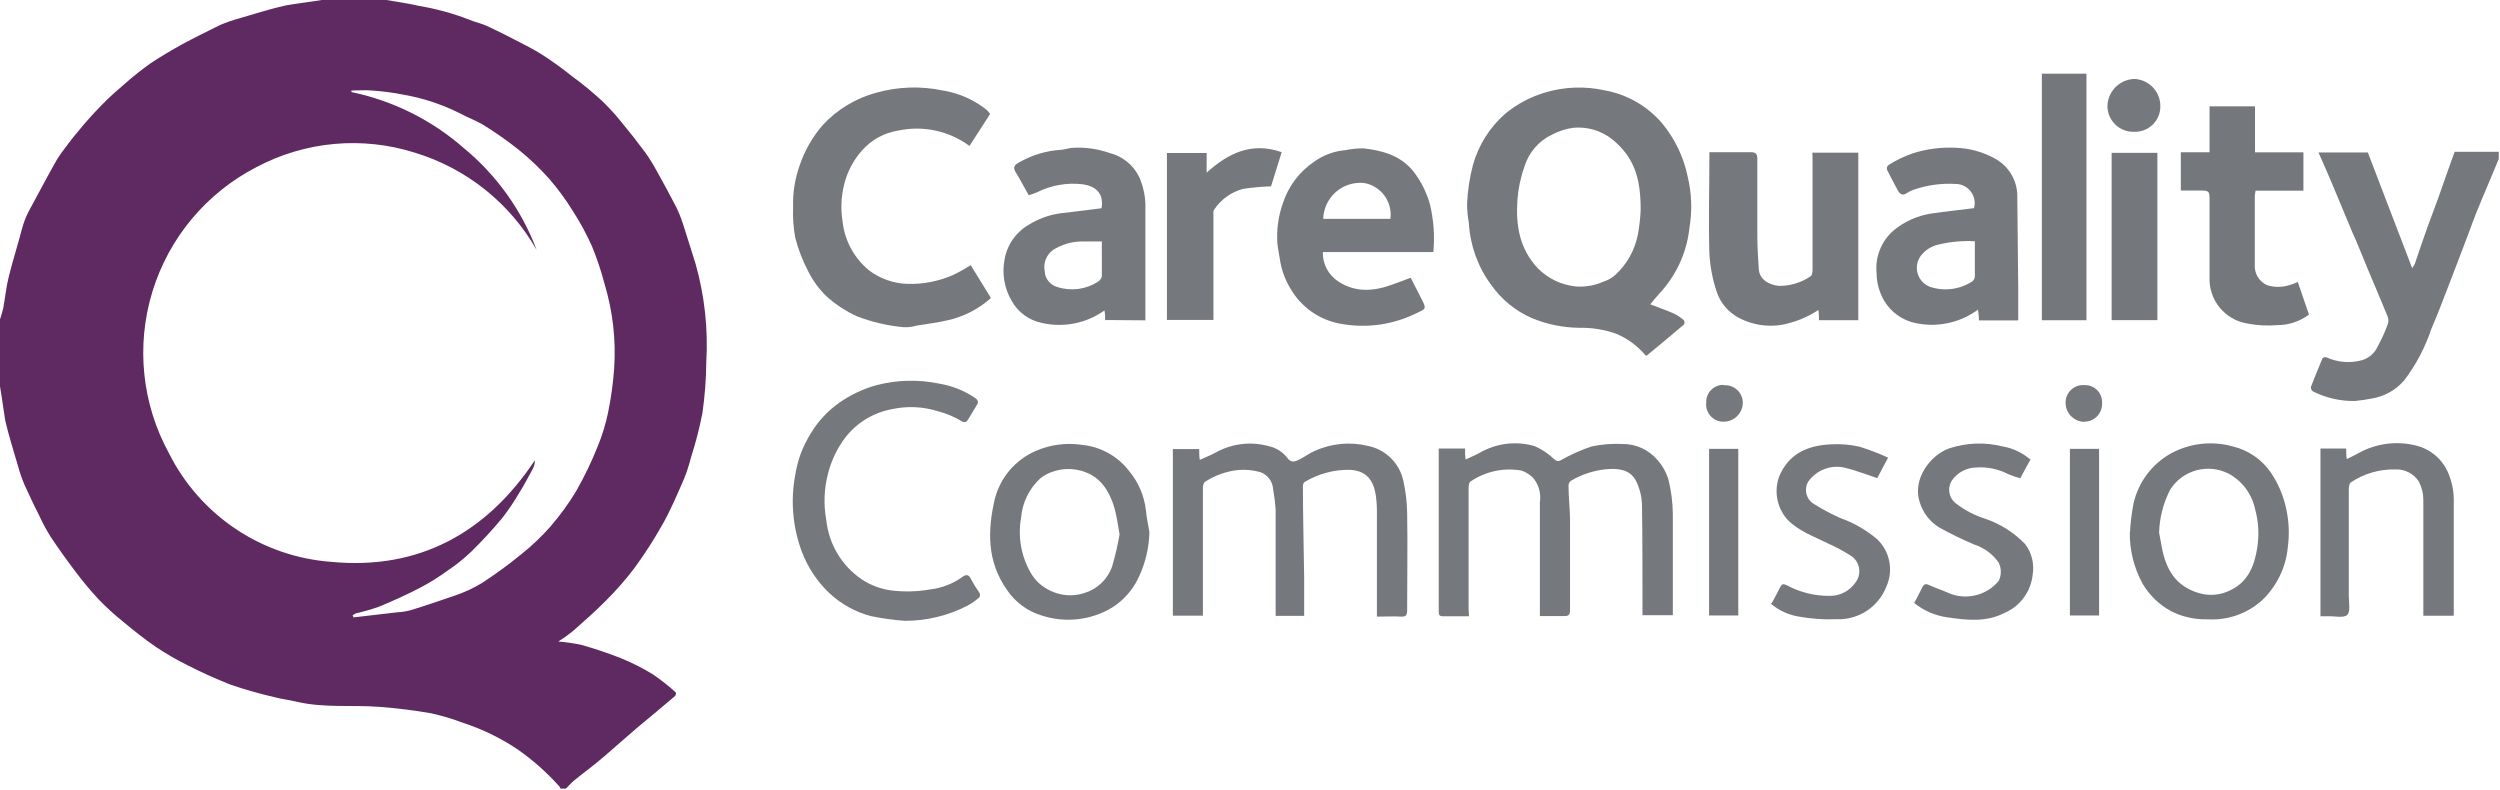
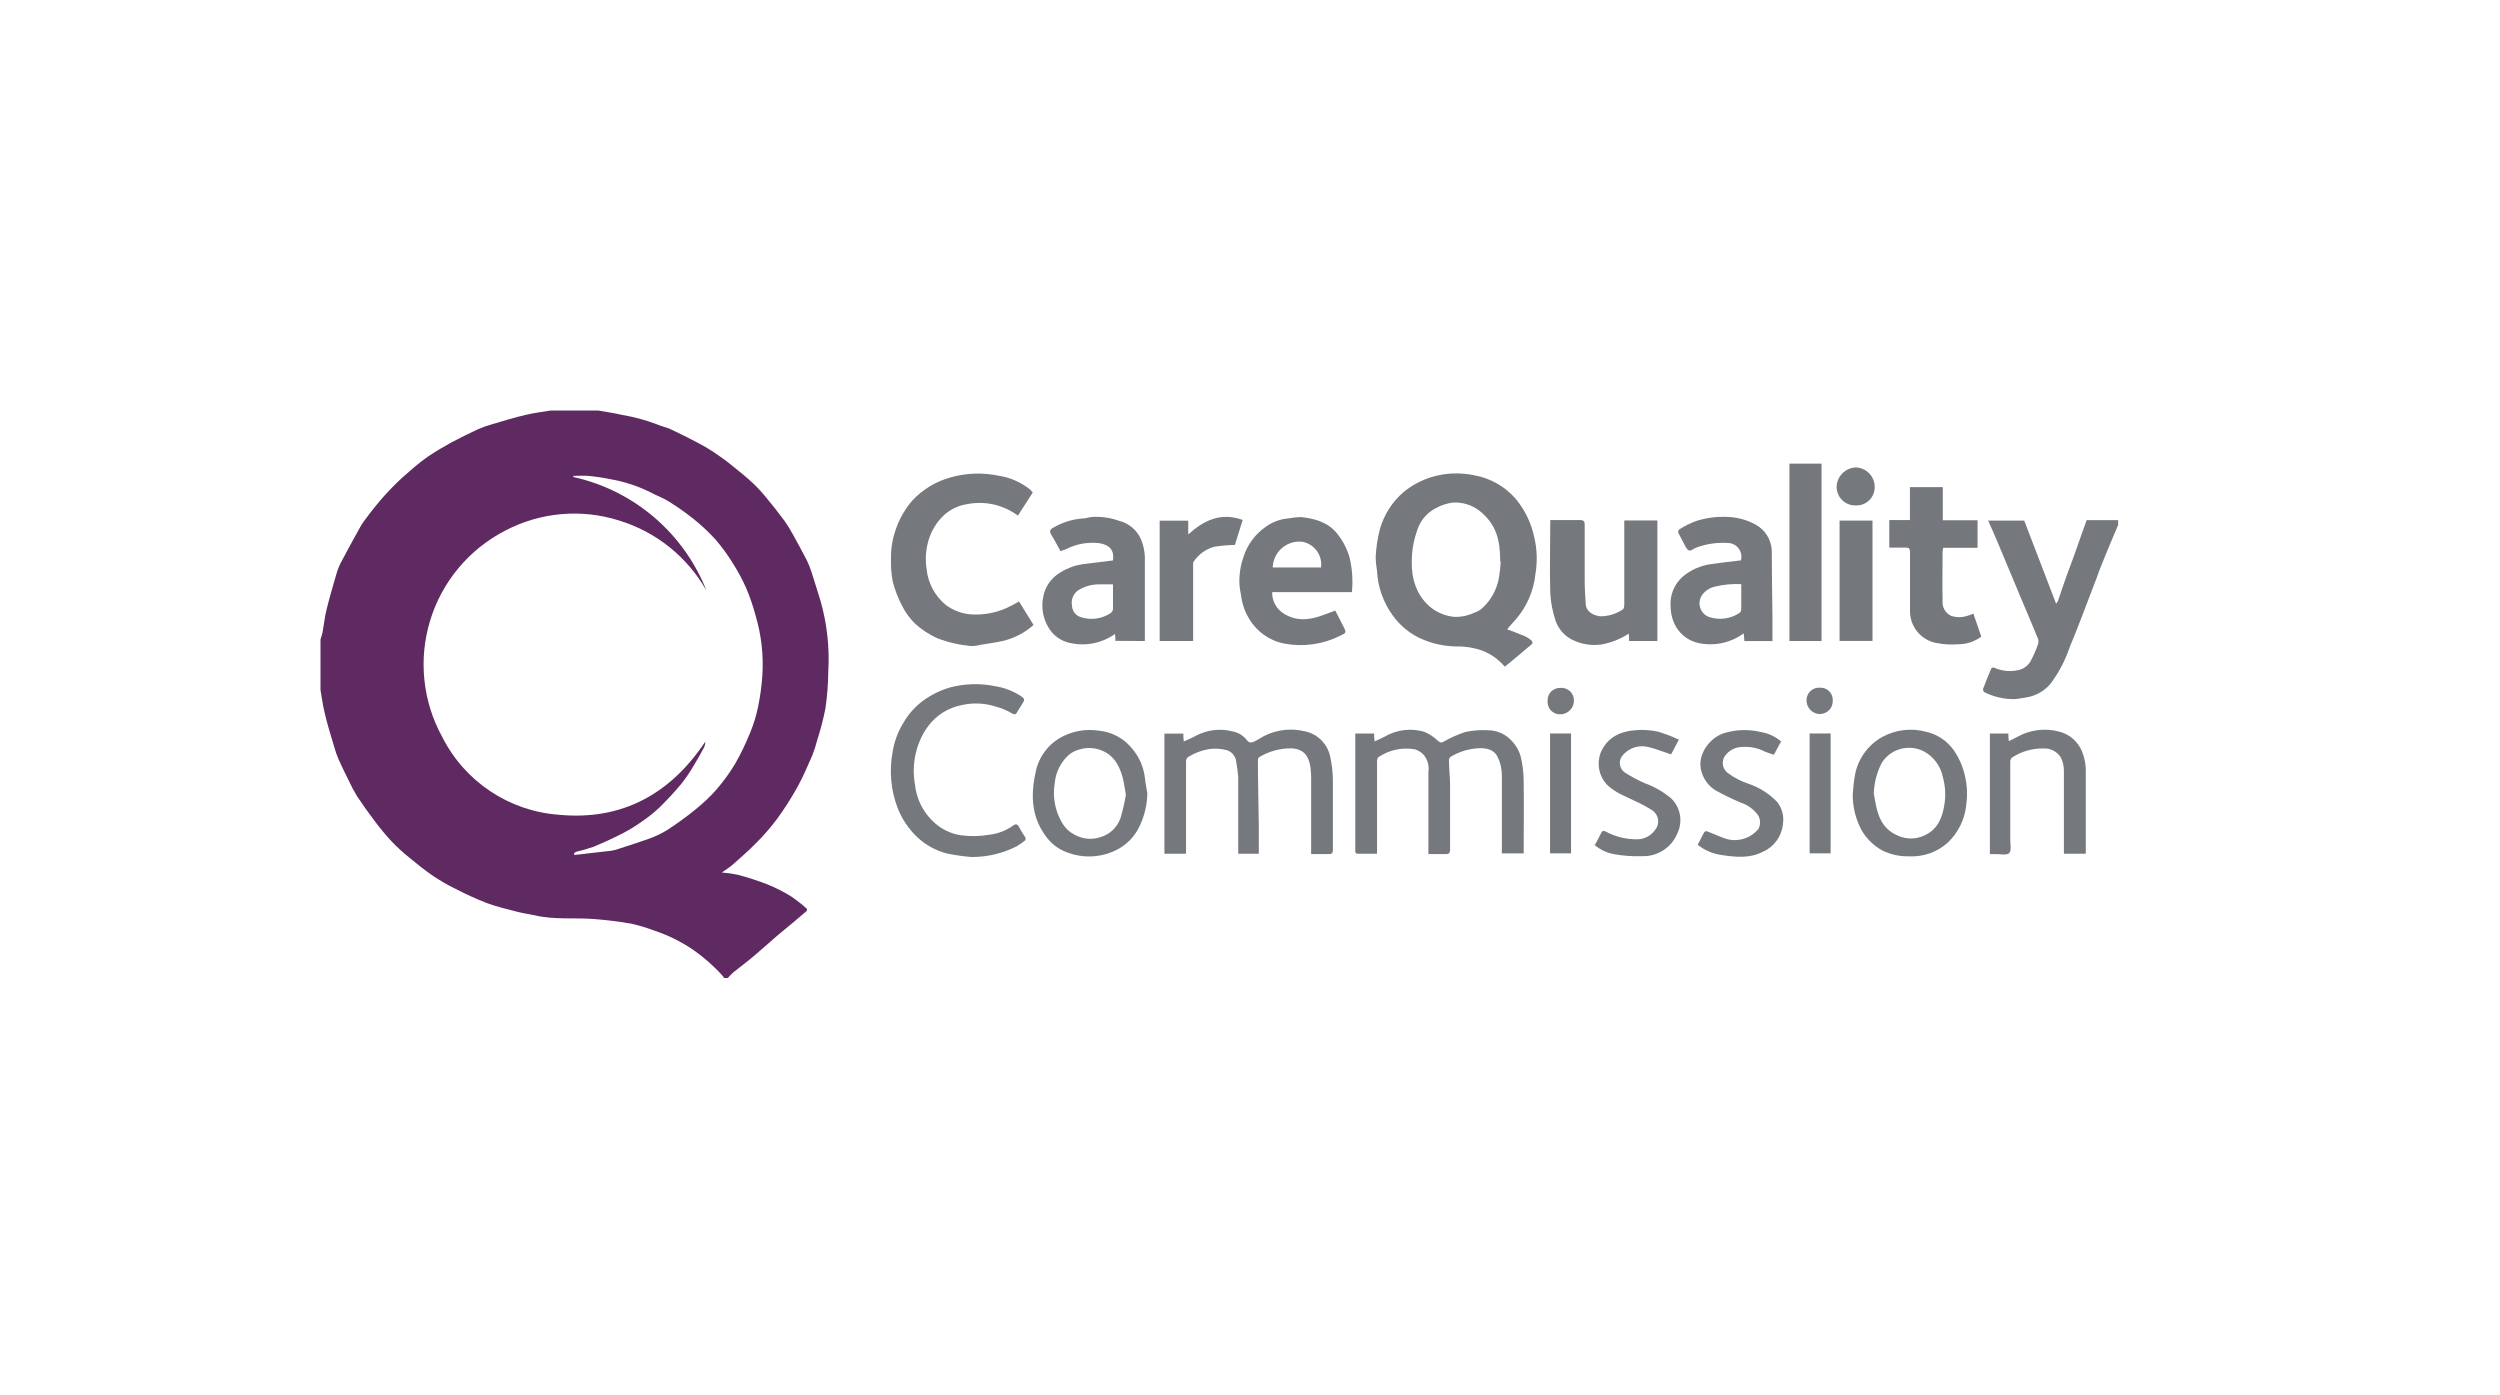
- <svg xmlns="http://www.w3.org/2000/svg" viewBox="0 0 261.22 82.53">
+ <svg xmlns="http://www.w3.org/2000/svg" id="Layer_1" data-name="Layer 1" viewBox="0 0 363.1 202.56">
  <defs>
-     <clipPath id="clip-path" transform="translate(-0.13 -0.13)">
-       <rect width="261.22" height="82.53" style="fill:none" />
+     <style>.cls-1{fill:none;}.cls-2{clip-path:url(#clip-path);}.cls-3{clip-path:url(#clip-path-3);}.cls-4{fill:#5f2961;}.cls-5{fill:#75787d;}.cls-6{fill:#75787c;}.cls-7{fill:#74777c;}.cls-8{fill:#74777b;}</style>
+     <clipPath id="clip-path">
+       <rect class="cls-1" x="46.42" y="59.51" width="261.22" height="82.53" />
    </clipPath>
-     <clipPath id="clip-path-3" transform="translate(-0.13 -0.13)">
-       <rect x="0.13" y="0.13" width="261.22" height="82.53" style="fill:none" />
+     <clipPath id="clip-path-3">
+       <rect class="cls-1" x="46.55" y="59.63" width="261.22" height="82.53" />
    </clipPath>
  </defs>
-   <g id="Layer_2" data-name="Layer 2">
-     <g id="Layer_1-2" data-name="Layer 1">
-       <g id="Client_CQC" data-name="Client CQC">
-         <g style="clip-path:url(#clip-path)">
-           <g style="clip-path:url(#clip-path)">
-             <g style="clip-path:url(#clip-path-3)">
-               <g style="clip-path:url(#clip-path-3)">
-                 <path d="M40.5.13c1.15.2,2.3.35,3.43.62a27,27,0,0,1,5.14,1.4c.62.28,1.32.4,1.93.69,1.35.63,2.68,1.3,4,2a21.15,21.15,0,0,1,2.17,1.26c.94.63,1.85,1.28,2.73,2C61,8.89,62,9.73,63,10.64a22.65,22.65,0,0,1,2,2.17c.88,1.06,1.73,2.14,2.55,3.25a17.59,17.59,0,0,1,1.16,1.86c.71,1.27,1.41,2.55,2.08,3.85a12.94,12.94,0,0,1,.71,1.78c.45,1.38.87,2.77,1.31,4.15a31,31,0,0,1,1.12,10.23,40.49,40.49,0,0,1-.41,5.39,41.6,41.6,0,0,1-1.19,4.61,17.24,17.24,0,0,1-.73,2.24c-.68,1.56-1.34,3.13-2.17,4.62a45.27,45.27,0,0,1-3,4.68,31.67,31.67,0,0,1-3,3.43c-1.1,1.12-2.29,2.15-3.46,3.19a17.37,17.37,0,0,1-1.5,1.07,19.68,19.68,0,0,1,2.36.34A42.14,42.14,0,0,1,65,68.9a22.48,22.48,0,0,1,3.39,1.72,21.05,21.05,0,0,1,2.36,1.87.43.43,0,0,1-.08.36c-1.31,1.12-2.64,2.22-4,3.35-1.16,1-2.29,2-3.45,3s-2.08,1.64-3.1,2.48c-.35.29-.65.65-1,1h-.38a1.22,1.22,0,0,0-.14-.35,25.13,25.13,0,0,0-4.36-3.88,23,23,0,0,0-5.72-2.79,24.46,24.46,0,0,0-3.34-1c-1.78-.31-3.58-.53-5.38-.67-2.86-.22-5.75.13-8.58-.52-.81-.19-1.64-.29-2.44-.5a46.47,46.47,0,0,1-4.55-1.3,48.25,48.25,0,0,1-4.58-2.07,29,29,0,0,1-3.24-1.88c-1.19-.81-2.32-1.72-3.43-2.64a27,27,0,0,1-2.56-2.34,35.13,35.13,0,0,1-2.41-2.89c-.91-1.2-1.79-2.43-2.62-3.68a20.51,20.51,0,0,1-1.21-2.27c-.52-1-1-2.06-1.49-3.11a15.31,15.31,0,0,1-.65-1.87c-.47-1.63-1-3.25-1.37-4.89C.48,42.88.34,41.69.13,40.5v-7a12.21,12.21,0,0,0,.34-1.18c.2-1.07.3-2.16.56-3.21C1.45,27.39,2,25.69,2.44,24a8.82,8.82,0,0,1,.66-1.73C4,20.64,4.84,19,5.73,17.42a11.11,11.11,0,0,1,.76-1.24c.58-.79,1.16-1.57,1.79-2.31.81-1,1.64-1.91,2.52-2.81s1.65-1.56,2.51-2.3a31.92,31.92,0,0,1,2.53-2c1.07-.72,2.19-1.37,3.32-2,1.29-.7,2.61-1.34,3.93-2a15.66,15.66,0,0,1,2-.7c1.64-.48,3.27-1,4.92-1.37C31.23.48,32.5.34,33.75.13ZM37,64.46l.06.18,4.56-.53A7,7,0,0,0,43,63.9c1.54-.47,3.09-1,4.6-1.52a14.09,14.09,0,0,0,2.87-1.32A47.06,47.06,0,0,0,54.65,58a23.67,23.67,0,0,0,3-2.86,26.44,26.44,0,0,0,2.72-3.76,37,37,0,0,0,2.18-4.53,19.81,19.81,0,0,0,1.12-3.63,35,35,0,0,0,.63-4.56,24.83,24.83,0,0,0-1-8.86A31.14,31.14,0,0,0,62,25.9a27.51,27.51,0,0,0-2-3.7,25.74,25.74,0,0,0-2.48-3.38,26.68,26.68,0,0,0-3.14-3,37.25,37.25,0,0,0-3.64-2.57c-.85-.53-1.83-.87-2.72-1.36a21.21,21.21,0,0,0-5.69-1.86A26,26,0,0,0,39,9.59c-.71-.07-1.43,0-2.15,0l0,.16a25.82,25.82,0,0,1,11.75,5.86A25.36,25.36,0,0,1,56.2,26.24,22,22,0,0,0,43.47,16.08a21.48,21.48,0,0,0-16.54,1.51A21.83,21.83,0,0,0,17.79,47.5a20.66,20.66,0,0,0,17,11.34c9.1.86,16.16-3,21.23-10.62a2,2,0,0,1-.17.8c-.46.87-.92,1.73-1.44,2.56a23.62,23.62,0,0,1-1.82,2.7,46.48,46.48,0,0,1-3.23,3.5,18.21,18.21,0,0,1-2.43,1.95,23.58,23.58,0,0,1-2.86,1.79c-1.41.73-2.86,1.39-4.33,2a22.42,22.42,0,0,1-2.46.71,1.7,1.7,0,0,0-.34.23" transform="translate(-0.13 -0.13)" style="fill:#5f2961" />
-                 <path d="M261.35,16.43c-.39.92-.77,1.83-1.15,2.75-.47,1.1-.93,2.21-1.38,3.32-.27.66-.5,1.33-.75,2-.78,2.05-1.55,4.09-2.34,6.12-.5,1.3-1,2.59-1.55,3.87a18.72,18.72,0,0,1-2.82,5.36,5.65,5.65,0,0,1-3.4,1.92,17.94,17.94,0,0,1-1.79.26,9.43,9.43,0,0,1-4.36-1,.53.53,0,0,1-.22-.46c.38-1,.79-2,1.21-3a.43.43,0,0,1,.4-.11,5.46,5.46,0,0,0,3.75.3,2.61,2.61,0,0,0,1.62-1.43,16.15,16.15,0,0,0,1.05-2.32,1.16,1.16,0,0,0,0-.78c-.69-1.7-1.42-3.39-2.13-5.09-.53-1.25-1-2.51-1.58-3.77-.76-1.82-1.51-3.64-2.28-5.46-.39-.92-.8-1.84-1.25-2.85h5.16l4.63,12.08a2.68,2.68,0,0,0,.28-.44c.46-1.34.9-2.69,1.38-4s1-2.64,1.46-4,.87-2.43,1.32-3.71h4.75Z" transform="translate(-0.13 -0.13)" style="fill:#75787d" />
-                 <path d="M172.51,31.91c.81.31,1.7.62,2.56,1a4.44,4.44,0,0,1,1,.68c.08.07.11.4,0,.46-1.27,1.09-2.57,2.16-3.87,3.23,0,0-.08,0-.11,0A8.16,8.16,0,0,0,169,35a11,11,0,0,0-3.89-.62,13.2,13.2,0,0,1-4.89-1,10.19,10.19,0,0,1-4.3-3.51,12,12,0,0,1-2.31-6.42,12.29,12.29,0,0,1-.19-2,19.24,19.24,0,0,1,.62-4.1A11.11,11.11,0,0,1,157.42,12a11.83,11.83,0,0,1,4.11-2.19,12.32,12.32,0,0,1,6.26-.24,10.28,10.28,0,0,1,6,3.43,12.79,12.79,0,0,1,2.68,5.57,13.38,13.38,0,0,1,.19,5.34,11.87,11.87,0,0,1-2.81,6.52c-.46.49-.88,1-1.29,1.5m-1-9.86c0-3.26-.61-5.43-2.95-7.37a5.71,5.71,0,0,0-4.08-1.22,6.77,6.77,0,0,0-2.22.71,5.45,5.45,0,0,0-2.9,3.37,13.07,13.07,0,0,0-.73,3.5c-.18,2.62.22,5.08,2.15,7.12a6.5,6.5,0,0,0,4.05,1.89,6.19,6.19,0,0,0,2.82-.52,3.34,3.34,0,0,0,1.27-.75,7.73,7.73,0,0,0,2.3-4.17,18.64,18.64,0,0,0,.29-2.56" transform="translate(-0.13 -0.13)" style="fill:#75787c" />
-                 <path d="M101.56,27.84l2.11,3.43a10.07,10.07,0,0,1-4.54,2.33c-1.06.24-2.14.38-3.21.55a4.24,4.24,0,0,1-1.35.17,18.36,18.36,0,0,1-4.9-1.14,12.7,12.7,0,0,1-3.14-2.05,9.61,9.61,0,0,1-1.91-2.57A16.52,16.52,0,0,1,83.23,25,14.39,14.39,0,0,1,83,21.77a11.91,11.91,0,0,1,.7-4.4,12.55,12.55,0,0,1,2.42-4.2,11.85,11.85,0,0,1,5.55-3.35,14.65,14.65,0,0,1,7-.23,9.87,9.87,0,0,1,4.53,2,4.34,4.34,0,0,1,.39.44c-.71,1.09-1.42,2.21-2.16,3.35A9.27,9.27,0,0,0,94,13.77a6.38,6.38,0,0,0-3.8,2.08,8.27,8.27,0,0,0-1.86,3.54,9.45,9.45,0,0,0-.18,3.81,7.69,7.69,0,0,0,2.76,5.17,7,7,0,0,0,4,1.42,11.12,11.12,0,0,0,4.74-.9,16.27,16.27,0,0,0,1.88-1.05" transform="translate(-0.13 -0.13)" style="fill:#75787c" />
-                 <path d="M153.62,64.52c-1,0-1.87,0-2.76,0-.36,0-.4-.2-.4-.49,0-.74,0-1.49,0-2.23V47h2.75c0,.38,0,.73.06,1.14.53-.25,1-.44,1.48-.7a7.31,7.31,0,0,1,5.72-.7,6.85,6.85,0,0,1,2,1.32c.26.21.39.34.74.16a18.77,18.77,0,0,1,3.21-1.44,12.72,12.72,0,0,1,3.27-.26,4.74,4.74,0,0,1,3.62,1.67,5.36,5.36,0,0,1,1.16,2.08,15.78,15.78,0,0,1,.45,3.56c0,3.5,0,7,0,10.58h-3.17v-.65c0-3.58,0-7.17-.05-10.76a6,6,0,0,0-.67-2.71c-.67-1.17-1.94-1.24-3.18-1.12a8.89,8.89,0,0,0-3.58,1.2.61.61,0,0,0-.25.49c0,1.18.15,2.37.16,3.55,0,3.14,0,6.29,0,9.43,0,.54-.16.69-.68.66-.8,0-1.61,0-2.47,0v-.75c0-3.71,0-7.43,0-11.14a3.23,3.23,0,0,0-.62-2.44,2.94,2.94,0,0,0-1.3-.87,7.24,7.24,0,0,0-5.33,1.14c-.15.08-.2.44-.2.66,0,4.21,0,8.41,0,12.61Z" transform="translate(-0.13 -0.13)" style="fill:#75787c" />
-                 <path d="M136.42,64.48h-3v-.73c0-3.46,0-6.92,0-10.38a19.91,19.91,0,0,0-.27-2.16,2,2,0,0,0-1.33-1.75,6.61,6.61,0,0,0-2.31-.22,7.87,7.87,0,0,0-3.45,1.22c-.15.08-.24.41-.24.62,0,3.91,0,7.81,0,11.72v1.66h-3.14V47.05h2.75c0,.36,0,.71.06,1.13.58-.26,1.11-.47,1.62-.74a7.36,7.36,0,0,1,5.6-.69A3.34,3.34,0,0,1,134.66,48c.42.58.92.31,1.38.07s.9-.58,1.39-.79a8.57,8.57,0,0,1,5.63-.56,4.74,4.74,0,0,1,3.7,3.64,16.49,16.49,0,0,1,.4,3.35c.06,3.4,0,6.8,0,10.19,0,.49-.11.68-.63.66-.82-.05-1.65,0-2.53,0v-.75q0-4.91,0-9.81a13,13,0,0,0-.12-2.16c-.26-1.58-1-2.53-2.71-2.62a8.88,8.88,0,0,0-4.72,1.27.55.55,0,0,0-.18.42c0,3.22.09,6.45.13,9.67,0,1.29,0,2.58,0,3.94" transform="translate(-0.13 -0.13)" style="fill:#75787d" />
-                 <path d="M189.5,16.08h4.8V33.59h-4.11c0-.34,0-.69-.06-1.07a10.47,10.47,0,0,1-3.88,1.56,7.15,7.15,0,0,1-4.3-.67,4.82,4.82,0,0,1-2.44-2.77,15.43,15.43,0,0,1-.77-4c-.1-3.39,0-6.79,0-10.19,0-.1,0-.21,0-.42h1.63c.89,0,1.78,0,2.67,0,.52,0,.71.15.71.69q0,4,0,8.09c0,1.14.08,2.28.15,3.42S185,29.9,186,30a5.72,5.72,0,0,0,3.31-1c.14-.06.21-.43.21-.66q0-5.76,0-11.52Z" transform="translate(-0.13 -0.13)" style="fill:#75787c" />
-                 <path d="M149.9,26.47H138.35A3.54,3.54,0,0,0,140,29.56c1.81,1.18,3.75,1,5.68.28.62-.22,1.23-.46,1.85-.69.42.84.85,1.64,1.25,2.45s.27.81-.53,1.2a12.71,12.71,0,0,1-8.1,1.15A7.57,7.57,0,0,1,135,30.34a8.23,8.23,0,0,1-1.15-3.19c-.08-.54-.2-1.07-.25-1.6a10.39,10.39,0,0,1,.55-4.11A8.36,8.36,0,0,1,137.48,17a6.48,6.48,0,0,1,3.24-1.18,9.08,9.08,0,0,1,1.85-.19c2,.22,3.9.73,5.26,2.43a10,10,0,0,1,1.71,3.41,15.27,15.27,0,0,1,.36,5M145.41,23a3.36,3.36,0,0,0-2.75-3.75A3.88,3.88,0,0,0,138.39,23Z" transform="translate(-0.13 -0.13)" style="fill:#75787d" />
-                 <path d="M115.6,33.57c0-.36,0-.67-.07-1a8.13,8.13,0,0,1-6.55,1.3,4.69,4.69,0,0,1-3.15-2.31,6.23,6.23,0,0,1-.74-4.29,5.2,5.2,0,0,1,2.56-3.67,8.35,8.35,0,0,1,3.2-1.17l4.38-.54c.26-1.58-.62-2.31-2-2.51a8.47,8.47,0,0,0-4.76.85,8.09,8.09,0,0,1-.85.3l-.89-1.6c-.15-.27-.3-.54-.47-.8-.28-.46-.19-.74.3-1a10,10,0,0,1,4.33-1.34c.41,0,.81-.17,1.22-.21a9.91,9.91,0,0,1,4,.55A4.68,4.68,0,0,1,119.32,19a7.77,7.77,0,0,1,.49,2.37c0,3.94,0,7.89,0,11.84,0,.12,0,.24,0,.39Zm-.32-8.21c-.73,0-1.4,0-2.07,0a5.7,5.7,0,0,0-3.07.9,2.21,2.21,0,0,0-.85,2.21,1.79,1.79,0,0,0,1.32,1.65,5,5,0,0,0,4.24-.55.93.93,0,0,0,.41-.56c0-1.2,0-2.41,0-3.66" transform="translate(-0.13 -0.13)" style="fill:#75787d" />
-                 <path d="M211,33.61h-4.09c0-.36-.06-.71-.1-1.13a8.12,8.12,0,0,1-6.52,1.41A5,5,0,0,1,197,31.55a5.82,5.82,0,0,1-.79-2.85A5.23,5.23,0,0,1,198,24.2a8.07,8.07,0,0,1,4-1.77c1.44-.21,2.9-.36,4.39-.55a2,2,0,0,0-1.92-2.53,11.32,11.32,0,0,0-4.4.61,3.49,3.49,0,0,0-.77.39c-.44.26-.68,0-.88-.34-.37-.71-.77-1.42-1.12-2.14a.49.49,0,0,1,.13-.48A11.86,11.86,0,0,1,200,16.15a12.65,12.65,0,0,1,4.49-.58,9,9,0,0,1,4,1.08,4.49,4.49,0,0,1,2.42,3.74q.06,4.86.1,9.74c0,1.14,0,2.28,0,3.48m-4.55-8.27a13,13,0,0,0-3.76.34,3.2,3.2,0,0,0-1.88,1.19,2.12,2.12,0,0,0,1,3.24,5.12,5.12,0,0,0,4.41-.59.72.72,0,0,0,.25-.53c0-1.19,0-2.37,0-3.65" transform="translate(-0.13 -0.13)" style="fill:#75787d" />
-                 <path d="M235.75,11.24v4.81h5.06v4h-5a4.7,4.7,0,0,0-.08.58c0,2.38,0,4.76,0,7.13A2.18,2.18,0,0,0,237,29.92a3.82,3.82,0,0,0,2.34,0,5,5,0,0,0,.88-.33L241.39,33a5.48,5.48,0,0,1-3.25,1.1,11.54,11.54,0,0,1-3.22-.17A4.71,4.71,0,0,1,231,29.09c0-2.74,0-5.48,0-8.22,0-.74-.09-.82-.85-.83H228v-4h3V11.24Z" transform="translate(-0.13 -0.13)" style="fill:#74777c" />
-                 <path d="M94.67,65a28.39,28.39,0,0,1-3.57-.5,10.22,10.22,0,0,1-4.32-2.4,11.69,11.69,0,0,1-2.87-4.33,15,15,0,0,1-.69-8,11.43,11.43,0,0,1,1.6-4.31,10.64,10.64,0,0,1,3-3.25,12.67,12.67,0,0,1,3.84-1.82,14.36,14.36,0,0,1,6.58-.18A9.38,9.38,0,0,1,102,41.7c.25.18.43.39.21.73-.36.58-.69,1.18-1.07,1.74a.5.5,0,0,1-.48,0,9.47,9.47,0,0,0-2.56-1.08,9.37,9.37,0,0,0-4.81-.2,8,8,0,0,0-4.87,3,10.56,10.56,0,0,0-1.77,3.72,11.2,11.2,0,0,0-.18,4.88,8.56,8.56,0,0,0,3.69,6.17,7.45,7.45,0,0,0,3,1.15,13.81,13.81,0,0,0,4.16-.09,7.29,7.29,0,0,0,3.39-1.32c.3-.23.66-.3.88.25a14.37,14.37,0,0,0,.88,1.42.51.51,0,0,1,0,.47,6.79,6.79,0,0,1-1.26.88A14.25,14.25,0,0,1,94.67,65" transform="translate(-0.13 -0.13)" style="fill:#75787d" />
-                 <path d="M222.69,55.73a21.48,21.48,0,0,1,.37-3A8,8,0,0,1,227,47.49a8.65,8.65,0,0,1,6.41-.72,6.75,6.75,0,0,1,4,2.74A10.74,10.74,0,0,1,239,53.24a11.57,11.57,0,0,1,.17,4.14,8.77,8.77,0,0,1-2.67,5.46,7.77,7.77,0,0,1-5.71,2A7.92,7.92,0,0,1,227,64a7.73,7.73,0,0,1-3-2.89,10.87,10.87,0,0,1-1.33-5.38m3.06.05.29,1.56c.43,2.26,1.4,4,3.82,4.75a4.52,4.52,0,0,0,3.44-.34c1.76-.87,2.42-2.55,2.7-4.36a9.47,9.47,0,0,0-.22-4.06,5.49,5.49,0,0,0-2.75-3.7,4.7,4.7,0,0,0-6.12,1.66,10.49,10.49,0,0,0-1.16,4.49" transform="translate(-0.13 -0.13)" style="fill:#75787d" />
-                 <path d="M120.23,55.68a11.64,11.64,0,0,1-1.14,4.81,7.41,7.41,0,0,1-2.8,3.15,8.9,8.9,0,0,1-7.29.81,6.66,6.66,0,0,1-3.63-2.65c-2.14-3-2.06-6.27-1.29-9.55a7.48,7.48,0,0,1,4.27-5,8.81,8.81,0,0,1,4.82-.64,7.08,7.08,0,0,1,4.92,2.71,7.79,7.79,0,0,1,1.78,4.18c.07.74.23,1.48.36,2.22m-3.12.24c-.18-1-.29-1.87-.52-2.7a7.78,7.78,0,0,0-.83-1.94,4.64,4.64,0,0,0-1.23-1.34,4.92,4.92,0,0,0-4.23-.62,4.17,4.17,0,0,0-1.48.76,6.31,6.31,0,0,0-2,4.12A8.49,8.49,0,0,0,107.84,60a4.48,4.48,0,0,0,2,1.83,4.68,4.68,0,0,0,3.57.27,4.43,4.43,0,0,0,2.91-2.74,29,29,0,0,0,.79-3.39" transform="translate(-0.13 -0.13)" style="fill:#75787d" />
-                 <path d="M256.47,64.47h-3.13v-.78c0-3.78,0-7.56,0-11.34a4.11,4.11,0,0,0-.48-1.92,2.78,2.78,0,0,0-2.45-1.25,8,8,0,0,0-4.64,1.35c-.15.09-.21.42-.22.64,0,3.74,0,7.47,0,11.21,0,.69.2,1.65-.16,2s-1.32.12-2,.14c-.25,0-.5,0-.8,0V47h2.69c0,.36,0,.69.06,1.1.44-.22.84-.41,1.22-.62a8.23,8.23,0,0,1,6-.8,4.92,4.92,0,0,1,3.4,2.91,7.41,7.41,0,0,1,.56,3.06c0,3.8,0,7.6,0,11.4,0,.12,0,.25,0,.38" transform="translate(-0.13 -0.13)" style="fill:#75787d" />
-                 <rect x="213.35" y="7.7" width="4.66" height="25.76" style="fill:#74777c" />
-                 <path d="M134.06,16c-.39,1.24-.77,2.46-1.12,3.6a25.05,25.05,0,0,0-2.95.27,5.26,5.26,0,0,0-3,2.17c-.11.14-.07.41-.07.62v10.9h-4.86V16.12h4.15v2.05c2.28-2.06,4.71-3.23,7.84-2.14" transform="translate(-0.13 -0.13)" style="fill:#75787d" />
-                 <path d="M185.25,63.16c.31-.58.61-1.11.88-1.66.16-.34.31-.4.68-.23a9.19,9.19,0,0,0,4.45,1.12A3.22,3.22,0,0,0,194,61a1.92,1.92,0,0,0-.46-2.79,18.31,18.31,0,0,0-2.35-1.27c-1.49-.75-3.09-1.28-4.3-2.52a4.47,4.47,0,0,1-.85-4.52c1-2.4,3-3.22,5.37-3.34a10.59,10.59,0,0,1,3,.24,23.2,23.2,0,0,1,3,1.15c-.43.82-.77,1.47-1.13,2.14-.81-.28-1.59-.56-2.38-.81-.39-.13-.8-.22-1.2-.32a3.67,3.67,0,0,0-3.6,1.45,1.7,1.7,0,0,0,.47,2.32,22.48,22.48,0,0,0,2.82,1.52,12.24,12.24,0,0,1,3.89,2.23,4.37,4.37,0,0,1,.95,4.95,5.34,5.34,0,0,1-5.18,3.4,18.22,18.22,0,0,1-4-.28,6,6,0,0,1-2.91-1.36" transform="translate(-0.13 -0.13)" style="fill:#75787d" />
-                 <path d="M212.31,48.11c-.36.66-.72,1.29-1.09,2a12.06,12.06,0,0,1-1.24-.43,6.29,6.29,0,0,0-3.39-.7,3.14,3.14,0,0,0-2.48,1.31,1.79,1.79,0,0,0,.39,2.44,9.65,9.65,0,0,0,3,1.58A10.45,10.45,0,0,1,211.75,57a4.16,4.16,0,0,1,.77,3.17,4.9,4.9,0,0,1-2.93,4c-1.94,1-4,.76-6,.46a6.92,6.92,0,0,1-3.45-1.5c.28-.54.58-1.06.84-1.61.16-.33.32-.44.68-.27.76.34,1.55.6,2.31.94a4.52,4.52,0,0,0,5-1.36,2.17,2.17,0,0,0,0-1.91,5,5,0,0,0-2.6-1.91,36.68,36.68,0,0,1-3.67-1.8,4.71,4.71,0,0,1-2-2.66c-.74-2.35,1.09-4.86,3.12-5.58a10.06,10.06,0,0,1,5.54-.2,6,6,0,0,1,2.86,1.33" transform="translate(-0.13 -0.13)" style="fill:#75787d" />
-                 <rect x="220.64" y="15.97" width="4.78" height="17.48" style="fill:#74777c" />
-                 <rect x="178.58" y="46.9" width="3.05" height="17.41" style="fill:#74777b" />
-                 <rect x="216.28" y="46.9" width="3.05" height="17.41" style="fill:#74777b" />
-                 <path d="M223.13,13.9a2.7,2.7,0,0,1-2.8-2.71,2.91,2.91,0,0,1,2.81-2.81,2.83,2.83,0,0,1,2.72,2.83,2.64,2.64,0,0,1-2.73,2.69" transform="translate(-0.13 -0.13)" style="fill:#75787d" />
-                 <path d="M217.89,44.21a2,2,0,0,1-1.93-2,1.82,1.82,0,0,1,1.95-1.84,1.78,1.78,0,0,1,1.86,1.9,1.85,1.85,0,0,1-1.88,1.92" transform="translate(-0.13 -0.13)" style="fill:#75787d" />
-                 <path d="M180.23,40.39a1.83,1.83,0,0,1,2,1.85,2,2,0,0,1-1.94,1.95,1.8,1.8,0,0,1-1.88-2,1.77,1.77,0,0,1,1.87-1.84" transform="translate(-0.13 -0.13)" style="fill:#75787d" />
-                 <path d="M56.12,48.13l-.08,0s0,0,0,0l.08,0,0,0" transform="translate(-0.13 -0.13)" style="fill:#5f2961" />
-               </g>
-             </g>
+   <g id="Client_CQC" data-name="Client CQC">
+     <g class="cls-2">
+       <g class="cls-2">
+         <g class="cls-3">
+           <g class="cls-3">
+             <path class="cls-4" d="M86.92,59.63c1.14.21,2.3.36,3.43.63a27,27,0,0,1,5.14,1.4c.62.28,1.32.4,1.93.69,1.35.63,2.68,1.3,4,2a23.24,23.24,0,0,1,2.17,1.27c.94.62,1.85,1.28,2.73,2,1.05.83,2.08,1.67,3.05,2.57a22.76,22.76,0,0,1,2,2.18c.88,1.06,1.73,2.14,2.55,3.25a17.59,17.59,0,0,1,1.16,1.86c.71,1.27,1.41,2.55,2.08,3.85a12.46,12.46,0,0,1,.71,1.78c.45,1.38.87,2.77,1.3,4.15a30.78,30.78,0,0,1,1.13,10.23,40.21,40.21,0,0,1-.41,5.38,39.19,39.19,0,0,1-1.2,4.62,17.7,17.7,0,0,1-.72,2.24c-.68,1.55-1.34,3.13-2.17,4.61a43.23,43.23,0,0,1-3,4.68,31.77,31.77,0,0,1-3,3.44c-1.1,1.12-2.29,2.15-3.46,3.19-.43.37-.93.67-1.5,1.07a17.85,17.85,0,0,1,2.36.34,43,43,0,0,1,4.29,1.4,23,23,0,0,1,3.39,1.72A21.05,21.05,0,0,1,117.2,132a.4.4,0,0,1-.08.35c-1.31,1.13-2.64,2.23-4,3.35-1.16,1-2.29,2-3.45,3s-2.08,1.64-3.1,2.48c-.35.29-.65.65-1,1h-.38a1.28,1.28,0,0,0-.14-.34,24.72,24.72,0,0,0-4.36-3.88A23,23,0,0,0,95,135.15a24.46,24.46,0,0,0-3.34-1c-1.78-.31-3.58-.53-5.38-.67-2.86-.22-5.75.13-8.58-.53-.81-.18-1.64-.29-2.44-.49-1.53-.4-3.08-.75-4.56-1.3a46.83,46.83,0,0,1-4.57-2.08,26.7,26.7,0,0,1-3.24-1.87c-1.19-.81-2.32-1.72-3.43-2.64a27,27,0,0,1-2.56-2.34,35.13,35.13,0,0,1-2.41-2.89c-.91-1.2-1.79-2.43-2.62-3.68a21.45,21.45,0,0,1-1.21-2.27c-.52-1-1-2.06-1.49-3.11a14.89,14.89,0,0,1-.65-1.88c-.48-1.62-1-3.24-1.37-4.88-.29-1.17-.43-2.37-.64-3.55V93c.11-.39.26-.77.34-1.17.2-1.07.3-2.16.56-3.22.42-1.71.91-3.41,1.41-5.1a8.91,8.91,0,0,1,.66-1.74c.85-1.63,1.74-3.24,2.63-4.85a10.56,10.56,0,0,1,.76-1.24c.58-.78,1.16-1.56,1.79-2.31.81-1,1.64-1.91,2.52-2.8s1.65-1.57,2.51-2.3a27.86,27.86,0,0,1,2.53-2c1.07-.72,2.19-1.37,3.32-2,1.29-.69,2.61-1.33,3.93-1.95a14.24,14.24,0,0,1,2-.7c1.64-.48,3.27-1,4.92-1.37,1.23-.3,2.5-.44,3.75-.65ZM83.37,124l.06.18,4.56-.53a7,7,0,0,0,1.38-.21c1.54-.48,3.09-1,4.6-1.52a14.57,14.57,0,0,0,2.86-1.32,45.82,45.82,0,0,0,4.24-3.08,24.4,24.4,0,0,0,3-2.86,27,27,0,0,0,2.72-3.76,37,37,0,0,0,2.18-4.53,20.88,20.88,0,0,0,1.12-3.63,35,35,0,0,0,.63-4.56,25,25,0,0,0-1-8.86,31.14,31.14,0,0,0-1.33-3.88,28.24,28.24,0,0,0-2-3.71,26.43,26.43,0,0,0-2.48-3.38,27.4,27.4,0,0,0-3.14-2.95,37.25,37.25,0,0,0-3.64-2.57c-.85-.54-1.83-.87-2.72-1.36a21.21,21.21,0,0,0-5.69-1.86,27.92,27.92,0,0,0-3.3-.49c-.71-.07-1.43,0-2.15,0l0,.16a27.07,27.07,0,0,1,19.34,16.51A21.93,21.93,0,0,0,89.89,75.59a21.55,21.55,0,0,0-16.55,1.5A21.85,21.85,0,0,0,64.21,107a20.66,20.66,0,0,0,17,11.34c9.1.86,16.16-3,21.23-10.63a2,2,0,0,1-.17.81c-.46.86-.92,1.72-1.44,2.55A22.89,22.89,0,0,1,99,113.79c-1,1.22-2.1,2.38-3.23,3.5a20,20,0,0,1-2.43,1.95A23.58,23.58,0,0,1,90.5,121c-1.41.73-2.86,1.39-4.33,2a24.86,24.86,0,0,1-2.46.71c-.12,0-.22.15-.34.23" />
+             <path class="cls-5" d="M307.77,75.94c-.39.91-.77,1.83-1.16,2.74-.46,1.11-.93,2.21-1.37,3.33-.27.65-.5,1.33-.75,2-.78,2-1.55,4.08-2.34,6.12-.5,1.29-1,2.59-1.55,3.86a18.46,18.46,0,0,1-2.82,5.36,5.74,5.74,0,0,1-3.4,1.93c-.59.09-1.19.22-1.79.26a9.43,9.43,0,0,1-4.36-1c-.12-.06-.27-.35-.22-.46.37-1,.78-2,1.21-3a.43.43,0,0,1,.39-.12,5.55,5.55,0,0,0,3.76.31A2.67,2.67,0,0,0,295,95.88,16.15,16.15,0,0,0,296,93.56a1.16,1.16,0,0,0,0-.78c-.69-1.71-1.42-3.4-2.13-5.09l-1.58-3.78c-.76-1.81-1.51-3.63-2.28-5.45-.39-.93-.8-1.84-1.25-2.85H294l4.63,12.08a2.68,2.68,0,0,0,.28-.44c.46-1.34.9-2.69,1.38-4s1-2.63,1.46-4,.86-2.42,1.32-3.71h4.75Z" />
+             <path class="cls-6" d="M218.92,91.41c.82.31,1.71.63,2.57,1a4.18,4.18,0,0,1,1,.68c.09.07.12.4,0,.46-1.27,1.09-2.57,2.16-3.87,3.23,0,0-.08,0-.11,0a8.06,8.06,0,0,0-3.19-2.27,10.79,10.79,0,0,0-3.89-.62,13,13,0,0,1-4.89-1.06,10.17,10.17,0,0,1-4.3-3.5A12,12,0,0,1,200,82.92a13.69,13.69,0,0,1-.2-2,20.11,20.11,0,0,1,.63-4.11,11.08,11.08,0,0,1,3.41-5.33,11.86,11.86,0,0,1,4.11-2.2,12.43,12.43,0,0,1,6.26-.23,10.35,10.35,0,0,1,5.95,3.42,12.88,12.88,0,0,1,2.68,5.58A13.37,13.37,0,0,1,223,83.4a11.9,11.9,0,0,1-2.81,6.52c-.46.49-.89,1-1.3,1.49m-1-9.86c0-3.25-.61-5.42-3-7.36A5.77,5.77,0,0,0,210.93,73a7,7,0,0,0-2.22.72,5.42,5.42,0,0,0-2.9,3.37,13.08,13.08,0,0,0-.73,3.49c-.18,2.62.21,5.09,2.15,7.13a6.5,6.5,0,0,0,4.05,1.89A6.21,6.21,0,0,0,214.1,89a3.34,3.34,0,0,0,1.27-.75,7.77,7.77,0,0,0,2.3-4.17,18.6,18.6,0,0,0,.29-2.57" />
+             <path class="cls-6" d="M148,87.35l2.11,3.42a10.19,10.19,0,0,1-4.54,2.34c-1.06.23-2.14.37-3.21.55a4.55,4.55,0,0,1-1.35.17,18.27,18.27,0,0,1-4.9-1.14,12.69,12.69,0,0,1-3.15-2.06,9.48,9.48,0,0,1-1.9-2.57,16.24,16.24,0,0,1-1.39-3.56,14.48,14.48,0,0,1-.26-3.23,12,12,0,0,1,.7-4.4,12.65,12.65,0,0,1,2.42-4.2,11.91,11.91,0,0,1,5.55-3.34,14.65,14.65,0,0,1,7-.23,9.66,9.66,0,0,1,4.53,2,4.18,4.18,0,0,1,.39.43l-2.16,3.36a9.32,9.32,0,0,0-7.42-1.66,6.43,6.43,0,0,0-3.8,2.08,8.33,8.33,0,0,0-1.86,3.54,9.47,9.47,0,0,0-.18,3.81,7.73,7.73,0,0,0,2.76,5.18,6.92,6.92,0,0,0,4,1.41,11,11,0,0,0,4.74-.89A17.92,17.92,0,0,0,148,87.35" />
+             <path class="cls-6" d="M200,124c-1,0-1.87,0-2.76,0-.37,0-.4-.19-.4-.48,0-.75,0-1.49,0-2.23V106.54h2.74c0,.38,0,.72.07,1.14.53-.25,1-.44,1.48-.7a7.31,7.31,0,0,1,5.72-.7,6.48,6.48,0,0,1,2,1.32c.26.2.39.34.74.16a18,18,0,0,1,3.21-1.44,12.29,12.29,0,0,1,3.27-.26,4.7,4.7,0,0,1,3.61,1.67,5.25,5.25,0,0,1,1.17,2.08,15.69,15.69,0,0,1,.45,3.55c.05,3.5,0,7,0,10.59h-3.17v-.65c0-3.59,0-7.17,0-10.76a6,6,0,0,0-.67-2.71c-.67-1.17-1.94-1.24-3.18-1.12a8.74,8.74,0,0,0-3.58,1.2.6.6,0,0,0-.25.49c0,1.18.15,2.36.16,3.55,0,3.14,0,6.28,0,9.42,0,.54-.16.7-.68.67-.8,0-1.61,0-2.47,0v-.75c0-3.72,0-7.43,0-11.15a3.23,3.23,0,0,0-.62-2.44,3,3,0,0,0-1.3-.86,7.22,7.22,0,0,0-5.34,1.13c-.14.09-.2.44-.2.67,0,4.2,0,8.41,0,12.61Z" />
+             <path class="cls-5" d="M182.84,124h-3v-.73c0-3.46,0-6.92,0-10.38a20.46,20.46,0,0,0-.28-2.17,2,2,0,0,0-1.32-1.75,6.61,6.61,0,0,0-2.31-.21A8,8,0,0,0,172.5,110a.86.86,0,0,0-.24.63c0,3.91,0,7.81,0,11.72V124h-3.14V106.55h2.75c0,.36,0,.71.06,1.14.58-.26,1.11-.47,1.62-.75a7.41,7.41,0,0,1,5.6-.68,3.34,3.34,0,0,1,1.94,1.23c.41.58.92.3,1.38.06s.9-.57,1.39-.78a8.56,8.56,0,0,1,5.63-.56,4.74,4.74,0,0,1,3.7,3.64,17.13,17.13,0,0,1,.4,3.35c0,3.4,0,6.79,0,10.19,0,.48-.11.68-.63.65-.82,0-1.65,0-2.53,0v-.76c0-3.27,0-6.53,0-9.8a13,13,0,0,0-.12-2.16c-.26-1.59-1-2.53-2.71-2.63a8.89,8.89,0,0,0-4.72,1.28.55.55,0,0,0-.18.42c0,3.22.09,6.44.13,9.67,0,1.29,0,2.58,0,3.94" />
+             <path class="cls-6" d="M235.91,75.59h4.81V93.1h-4.11c0-.34,0-.69-.06-1.07a10.64,10.64,0,0,1-3.88,1.56,7.18,7.18,0,0,1-4.31-.67,4.83,4.83,0,0,1-2.43-2.77,15.51,15.51,0,0,1-.77-4c-.1-3.4,0-6.8,0-10.19,0-.11,0-.21,0-.43h1.63c.89,0,1.78,0,2.67,0,.51,0,.71.15.7.69,0,2.69,0,5.39,0,8.08,0,1.14.08,2.29.15,3.43s1.09,1.64,2.08,1.78a5.79,5.79,0,0,0,3.31-1c.14-.07.2-.43.21-.66,0-3.84,0-7.68,0-11.52Z" />
+             <path class="cls-5" d="M196.32,86H184.77a3.55,3.55,0,0,0,1.64,3.09c1.81,1.17,3.75,1,5.68.27.62-.21,1.23-.45,1.84-.68.43.84.86,1.64,1.26,2.45s.27.81-.54,1.2a12.74,12.74,0,0,1-8.09,1.15,7.57,7.57,0,0,1-5.13-3.61,8.22,8.22,0,0,1-1.15-3.2c-.08-.53-.2-1.06-.25-1.59a10.39,10.39,0,0,1,.55-4.11,8.38,8.38,0,0,1,3.32-4.5,6.54,6.54,0,0,1,3.24-1.18,10.75,10.75,0,0,1,1.85-.19c2,.23,3.9.73,5.25,2.44A9.8,9.8,0,0,1,196,80.93a15.25,15.25,0,0,1,.36,5m-4.49-3.51a3.36,3.36,0,0,0-2.75-3.74,3.87,3.87,0,0,0-4.27,3.74Z" />
+             <path class="cls-5" d="M162,93.08c0-.36,0-.67-.06-1a8.17,8.17,0,0,1-6.55,1.3,4.72,4.72,0,0,1-3.15-2.31,6.23,6.23,0,0,1-.74-4.29,5.19,5.19,0,0,1,2.56-3.67,8.37,8.37,0,0,1,3.19-1.17l4.39-.54c.26-1.58-.62-2.31-2-2.51a8.38,8.38,0,0,0-4.76.85c-.24.11-.51.18-.85.3l-.89-1.6c-.15-.27-.3-.54-.47-.8-.28-.46-.19-.74.3-1a9.88,9.88,0,0,1,4.33-1.34c.41,0,.81-.17,1.22-.21a9.74,9.74,0,0,1,4,.55,4.7,4.7,0,0,1,3.27,2.86,7.77,7.77,0,0,1,.49,2.36c0,4,0,7.9,0,11.84,0,.13,0,.25,0,.4Zm-.31-8.21c-.73,0-1.41,0-2.08,0a5.74,5.74,0,0,0-3.06.89,2.22,2.22,0,0,0-.85,2.22A1.79,1.79,0,0,0,157,89.64a5,5,0,0,0,4.24-.55.93.93,0,0,0,.41-.56c0-1.21,0-2.41,0-3.66" />
+             <path class="cls-5" d="M257.44,93.11h-4.09c0-.36-.06-.7-.1-1.12a8.17,8.17,0,0,1-6.53,1.41,5,5,0,0,1-3.28-2.34,5.82,5.82,0,0,1-.79-2.85,5.23,5.23,0,0,1,1.81-4.51,8.06,8.06,0,0,1,4-1.76c1.44-.22,2.9-.37,4.39-.55a2,2,0,0,0-1.92-2.53,11.13,11.13,0,0,0-4.4.61,3.49,3.49,0,0,0-.77.39c-.44.26-.68,0-.88-.34-.37-.72-.77-1.42-1.12-2.14a.49.49,0,0,1,.13-.48,11.9,11.9,0,0,1,2.53-1.25,12.87,12.87,0,0,1,4.49-.57,9.06,9.06,0,0,1,4,1.07,4.52,4.52,0,0,1,2.42,3.75c0,3.24.07,6.49.1,9.73,0,1.14,0,2.28,0,3.48m-4.55-8.27a13.35,13.35,0,0,0-3.76.35,3.15,3.15,0,0,0-1.88,1.19,2.12,2.12,0,0,0,1,3.24,5.09,5.09,0,0,0,4.41-.6.69.69,0,0,0,.25-.53c0-1.18,0-2.37,0-3.65" />
+             <path class="cls-7" d="M282.17,70.75v4.81h5.05v4h-5a4.7,4.7,0,0,0-.08.58c0,2.37-.05,4.75,0,7.13a2.17,2.17,0,0,0,1.25,2.18,3.72,3.72,0,0,0,2.33,0,5.7,5.7,0,0,0,.89-.33c.39,1.14.76,2.22,1.15,3.34a5.45,5.45,0,0,1-3.25,1.11,11.94,11.94,0,0,1-3.22-.17,4.71,4.71,0,0,1-3.88-4.82c0-2.74,0-5.48,0-8.22,0-.75-.08-.83-.84-.83H274.4v-4h3V70.75Z" />
+             <path class="cls-5" d="M141.09,124.47a28.41,28.41,0,0,1-3.57-.51,10,10,0,0,1-4.32-2.39,11.69,11.69,0,0,1-2.87-4.33,15,15,0,0,1-.69-8,11.43,11.43,0,0,1,1.6-4.31,10.53,10.53,0,0,1,2.95-3.25A12.69,12.69,0,0,1,138,99.84a14.36,14.36,0,0,1,6.58-.17,9.41,9.41,0,0,1,3.84,1.53c.26.19.44.4.22.74-.36.58-.69,1.17-1.07,1.73a.48.48,0,0,1-.48,0,9.45,9.45,0,0,0-2.56-1.07,9.26,9.26,0,0,0-4.81-.2,8,8,0,0,0-4.87,3,10.6,10.6,0,0,0-1.77,3.71,11.24,11.24,0,0,0-.18,4.89,8.6,8.6,0,0,0,3.69,6.17,7.45,7.45,0,0,0,3,1.15,13.82,13.82,0,0,0,4.16-.09,7.4,7.4,0,0,0,3.39-1.32c.29-.24.66-.3.88.24a13.42,13.42,0,0,0,.88,1.43.51.51,0,0,1,0,.47,8.37,8.37,0,0,1-1.26.88,14.25,14.25,0,0,1-6.52,1.54" />
+             <path class="cls-5" d="M269.11,115.24a21.48,21.48,0,0,1,.37-3,8,8,0,0,1,3.93-5.22,8.6,8.6,0,0,1,6.41-.72,6.75,6.75,0,0,1,4,2.74,10.74,10.74,0,0,1,1.59,3.73,11.52,11.52,0,0,1,.17,4.13,8.77,8.77,0,0,1-2.67,5.47,7.81,7.81,0,0,1-5.71,2,8.16,8.16,0,0,1-3.78-.83,7.8,7.8,0,0,1-3-2.89,10.76,10.76,0,0,1-1.33-5.38m3.06,0c.07.39.18,1,.29,1.57.43,2.26,1.39,4,3.81,4.75a4.54,4.54,0,0,0,3.45-.35c1.76-.86,2.41-2.55,2.7-4.35a9.32,9.32,0,0,0-.23-4.06,5.44,5.44,0,0,0-2.74-3.7,4.7,4.7,0,0,0-6.12,1.66,10.35,10.35,0,0,0-1.16,4.48" />
+             <path class="cls-5" d="M166.64,115.18a11.49,11.49,0,0,1-1.13,4.82,7.32,7.32,0,0,1-2.8,3.14,8.82,8.82,0,0,1-7.29.81,6.6,6.6,0,0,1-3.63-2.64c-2.14-3-2.06-6.27-1.29-9.55a7.46,7.46,0,0,1,4.27-5,8.72,8.72,0,0,1,4.82-.64,7.1,7.1,0,0,1,4.92,2.7,7.93,7.93,0,0,1,1.78,4.19c.07.74.23,1.47.35,2.21m-3.11.25c-.18-1-.29-1.87-.52-2.71a8.11,8.11,0,0,0-.83-1.94,4.62,4.62,0,0,0-1.24-1.33,4.86,4.86,0,0,0-4.22-.62,4.09,4.09,0,0,0-1.48.76,6.27,6.27,0,0,0-2.05,4.11,8.52,8.52,0,0,0,1.06,5.75,4.5,4.5,0,0,0,2,1.83,4.6,4.6,0,0,0,3.57.27,4.39,4.39,0,0,0,2.91-2.73,29,29,0,0,0,.79-3.39" />
+             <path class="cls-5" d="M302.89,124h-3.13v-.79c0-3.77,0-7.55,0-11.33a4.08,4.08,0,0,0-.48-1.92,2.78,2.78,0,0,0-2.45-1.25,8,8,0,0,0-4.64,1.34.9.9,0,0,0-.22.65c0,3.74,0,7.47,0,11.21,0,.69.2,1.65-.16,2s-1.32.12-2,.14c-.25,0-.51,0-.8,0V106.54h2.69c0,.37,0,.7.06,1.1.44-.22.84-.4,1.22-.61a8.16,8.16,0,0,1,6-.8,4.9,4.9,0,0,1,3.41,2.9,7.32,7.32,0,0,1,.55,3.07c0,3.8,0,7.6,0,11.4,0,.12,0,.24,0,.38" />
+             <rect class="cls-7" x="259.9" y="67.34" width="4.66" height="25.76" />
+             <path class="cls-5" d="M180.48,75.54c-.39,1.24-.77,2.46-1.12,3.6a23.09,23.09,0,0,0-3,.27,5.26,5.26,0,0,0-3,2.17c-.11.14-.07.41-.07.62V93.1h-4.86V75.62h4.15v2c2.28-2.06,4.71-3.23,7.84-2.13" />
+             <path class="cls-5" d="M231.67,122.67c.31-.58.61-1.11.87-1.67.17-.34.32-.4.69-.22a9.3,9.3,0,0,0,4.45,1.12,3.22,3.22,0,0,0,2.75-1.42,1.92,1.92,0,0,0-.46-2.79,19.7,19.7,0,0,0-2.35-1.28c-1.49-.74-3.09-1.27-4.3-2.52a4.49,4.49,0,0,1-.86-4.52c1-2.39,3-3.21,5.38-3.34a11.39,11.39,0,0,1,3,.24,23.28,23.28,0,0,1,3,1.16c-.43.82-.77,1.47-1.13,2.14-.81-.28-1.59-.56-2.38-.82-.39-.13-.8-.21-1.2-.31a3.67,3.67,0,0,0-3.6,1.45,1.7,1.7,0,0,0,.47,2.32,23.85,23.85,0,0,0,2.82,1.52,12.52,12.52,0,0,1,3.89,2.22,4.39,4.39,0,0,1,.95,5,5.35,5.35,0,0,1-5.18,3.4,19,19,0,0,1-4-.28,6,6,0,0,1-2.9-1.36" />
+             <path class="cls-5" d="M258.73,107.62c-.37.66-.72,1.28-1.09,2-.42-.15-.85-.26-1.24-.43a6.31,6.31,0,0,0-3.39-.7,3.11,3.11,0,0,0-2.48,1.3,1.81,1.81,0,0,0,.38,2.45,10.34,10.34,0,0,0,3,1.58,10.32,10.32,0,0,1,4.27,2.73,4.18,4.18,0,0,1,.77,3.17,4.9,4.9,0,0,1-2.93,4c-1.94,1-4,.76-6,.46a7,7,0,0,1-3.45-1.49c.28-.54.58-1.07.84-1.62.16-.33.32-.43.68-.27.76.34,1.55.61,2.31.94a4.48,4.48,0,0,0,5-1.35,2.14,2.14,0,0,0,0-1.91,5.08,5.08,0,0,0-2.6-1.92,35.59,35.59,0,0,1-3.67-1.79,4.7,4.7,0,0,1-2-2.67c-.74-2.35,1.09-4.85,3.12-5.57a10.06,10.06,0,0,1,5.54-.2,5.93,5.93,0,0,1,2.86,1.33" />
+             <rect class="cls-7" x="267.18" y="75.61" width="4.78" height="17.48" />
+             <rect class="cls-8" x="225.13" y="106.53" width="3.05" height="17.41" />
+             <rect class="cls-8" x="262.83" y="106.53" width="3.05" height="17.41" />
+             <path class="cls-5" d="M269.55,73.41a2.7,2.7,0,0,1-2.8-2.71,2.9,2.9,0,0,1,2.81-2.81,2.83,2.83,0,0,1,2.72,2.83,2.64,2.64,0,0,1-2.73,2.69" />
+             <path class="cls-5" d="M264.31,103.72a2,2,0,0,1-1.93-2,1.81,1.81,0,0,1,1.94-1.84,1.78,1.78,0,0,1,1.87,1.9,1.86,1.86,0,0,1-1.88,1.92" />
+             <path class="cls-5" d="M226.65,99.9a1.83,1.83,0,0,1,1.95,1.85,2,2,0,0,1-1.94,2,1.8,1.8,0,0,1-1.88-2,1.76,1.76,0,0,1,1.87-1.83" />
+             <path class="cls-4" d="M102.54,107.64l-.08,0,0,0a.2.2,0,0,1,.08,0l0,0" />
          </g>
        </g>
      </g>
    </g>
  </g>
</svg>
